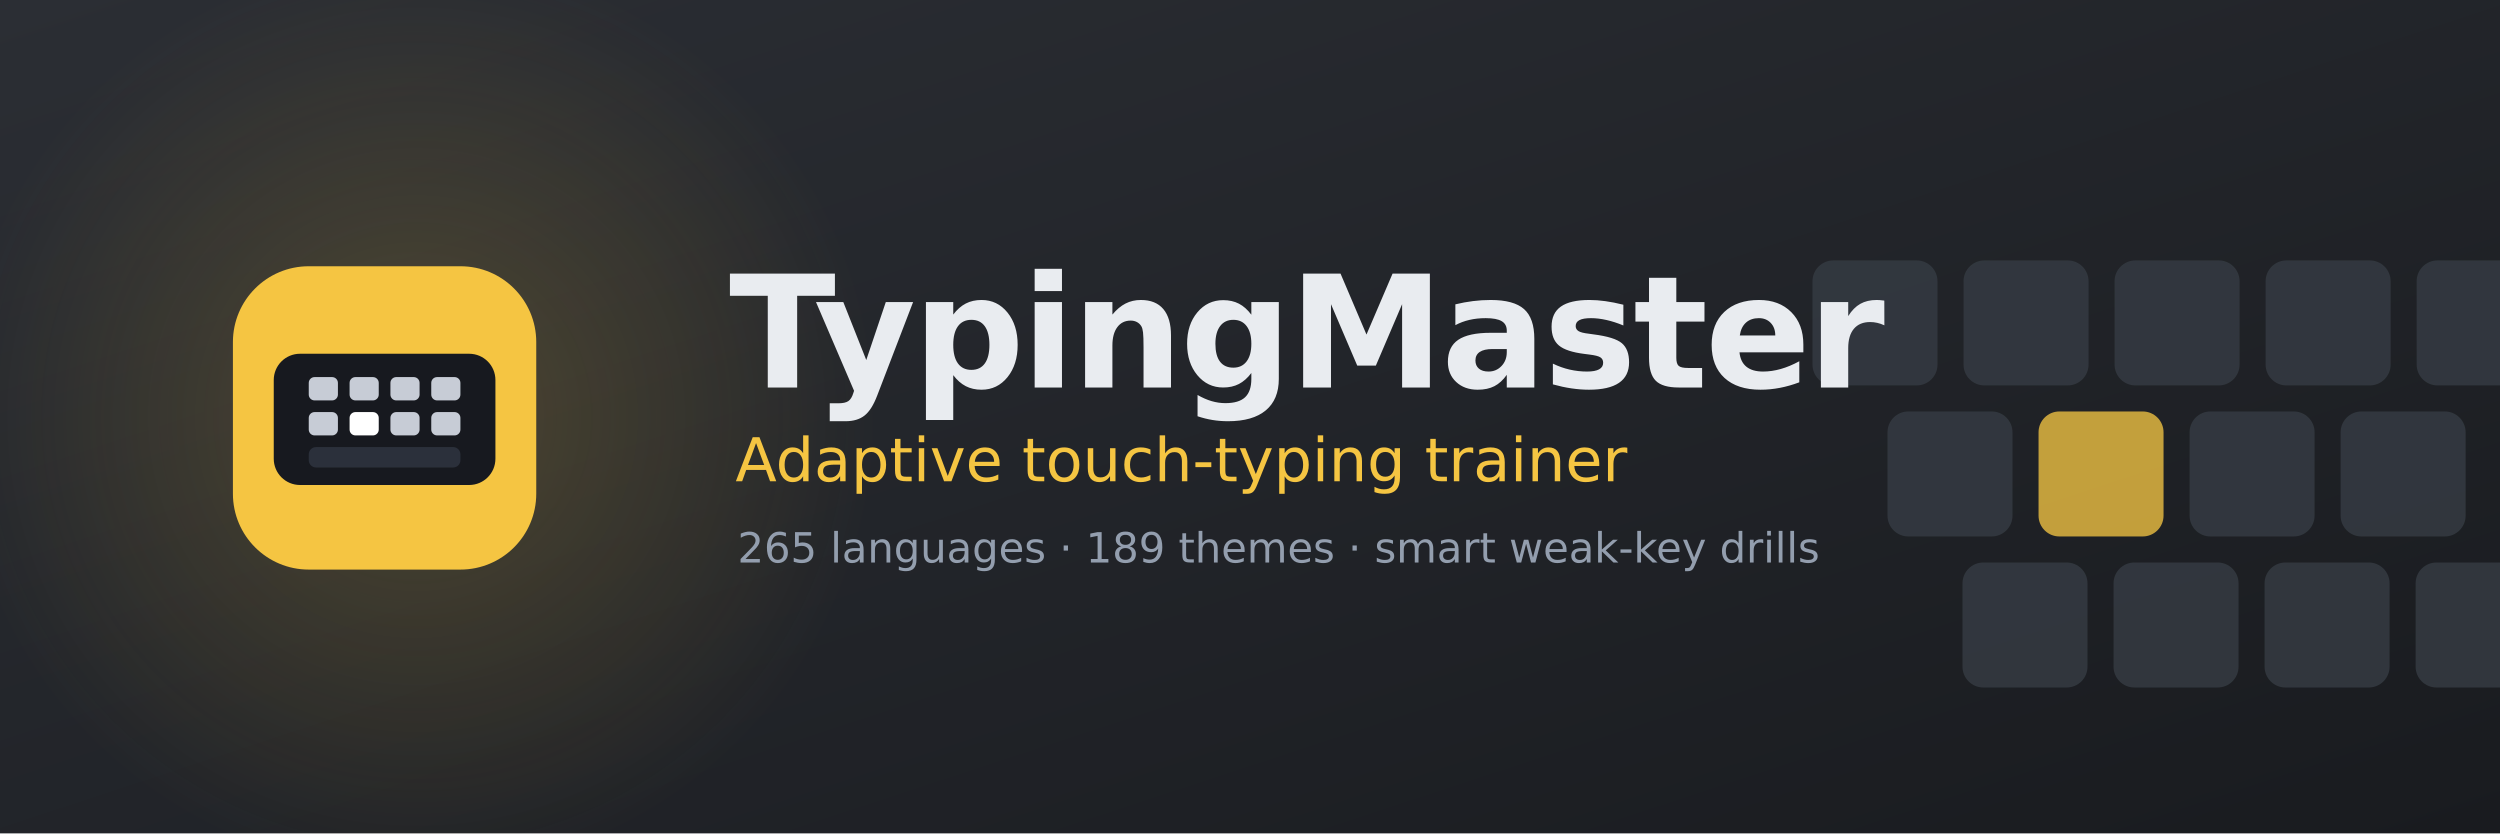
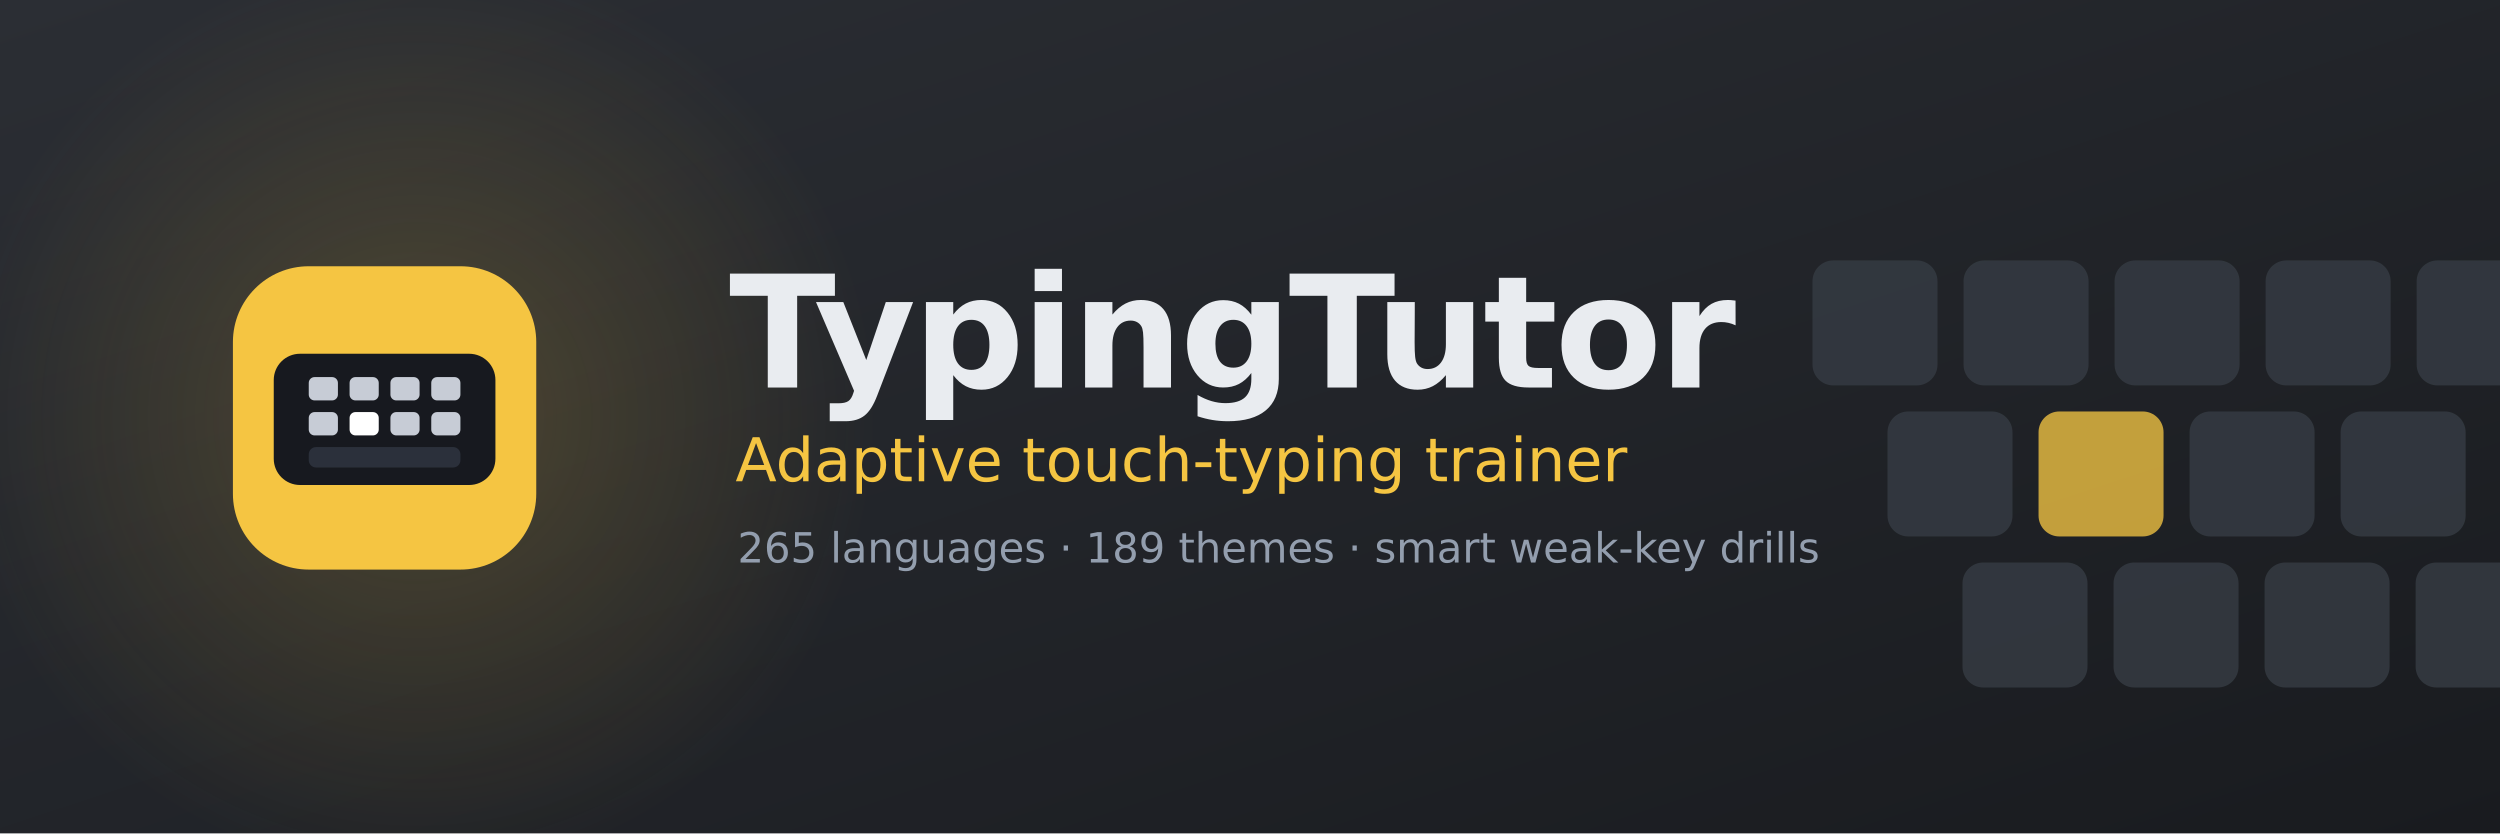
<svg xmlns="http://www.w3.org/2000/svg" width="2400" height="800" viewBox="0 0 2400 800">
  <defs>
    <linearGradient id="bg" x1="0" y1="0" x2="1" y2="1">
      <stop offset="0" stop-color="#2b2e34" />
      <stop offset="1" stop-color="#191b1f" />
    </linearGradient>
    <radialGradient id="glow" cx="0.5" cy="0.5" r="0.5">
      <stop offset="0" stop-color="#f5c542" stop-opacity="0.20" />
      <stop offset="1" stop-color="#f5c542" stop-opacity="0" />
    </radialGradient>
  </defs>
  <rect width="2400" height="800" fill="url(#bg)" />
  <circle cx="400" cy="400" r="440" fill="url(#glow)" />
  <g opacity="0.9">
    <g fill="#333940">
      <rect x="1740" y="250" width="120" height="120" rx="20" />
      <rect x="1885" y="250" width="120" height="120" rx="20" />
      <rect x="2030" y="250" width="120" height="120" rx="20" />
      <rect x="2175" y="250" width="120" height="120" rx="20" />
      <rect x="2320" y="250" width="120" height="120" rx="20" />
      <rect x="1812" y="395" width="120" height="120" rx="20" />
      <rect x="2102" y="395" width="120" height="120" rx="20" />
      <rect x="2247" y="395" width="120" height="120" rx="20" />
      <rect x="1884" y="540" width="120" height="120" rx="20" />
      <rect x="2029" y="540" width="120" height="120" rx="20" />
      <rect x="2174" y="540" width="120" height="120" rx="20" />
      <rect x="2319" y="540" width="120" height="120" rx="20" />
    </g>
    <rect x="1957" y="395" width="120" height="120" rx="20" fill="#f5c542" opacity="0.85" />
  </g>
  <g transform="translate(190,222) scale(1.4)">
    <rect x="24" y="24" width="208" height="208" rx="52" fill="#f5c542" />
    <rect x="52" y="84" width="152" height="90" rx="18" fill="#17191f" />
    <g fill="#c7ccd6">
      <rect x="76" y="100" width="20" height="16" rx="4" />
      <rect x="104" y="100" width="20" height="16" rx="4" />
      <rect x="132" y="100" width="20" height="16" rx="4" />
      <rect x="160" y="100" width="20" height="16" rx="4" />
      <rect x="76" y="124" width="20" height="16" rx="4" />
      <rect x="132" y="124" width="20" height="16" rx="4" />
      <rect x="160" y="124" width="20" height="16" rx="4" />
    </g>
    <rect x="104" y="124" width="20" height="16" rx="4" fill="#ffffff" />
    <rect x="76" y="148" width="104" height="14" rx="5" fill="#2b303b" />
  </g>
-   <text x="700" y="372" font-family="Cantarell, 'DejaVu Sans', sans-serif" font-size="150" font-weight="700" letter-spacing="-3" fill="#e9ecf0">TypingMaster</text>
+   <text x="700" y="372" font-family="Cantarell, 'DejaVu Sans', sans-serif" font-size="150" font-weight="700" letter-spacing="-3" fill="#e9ecf0">TypingTutor</text>
  <text x="706" y="462" font-family="Cantarell, 'DejaVu Sans', sans-serif" font-size="58" font-weight="400" fill="#f5c542">Adaptive touch-typing trainer</text>
  <text x="708" y="540" font-family="Cantarell, 'DejaVu Sans', sans-serif" font-size="40" font-weight="400" fill="#939eae">265 languages · 189 themes · smart weak-key drills</text>
</svg>
